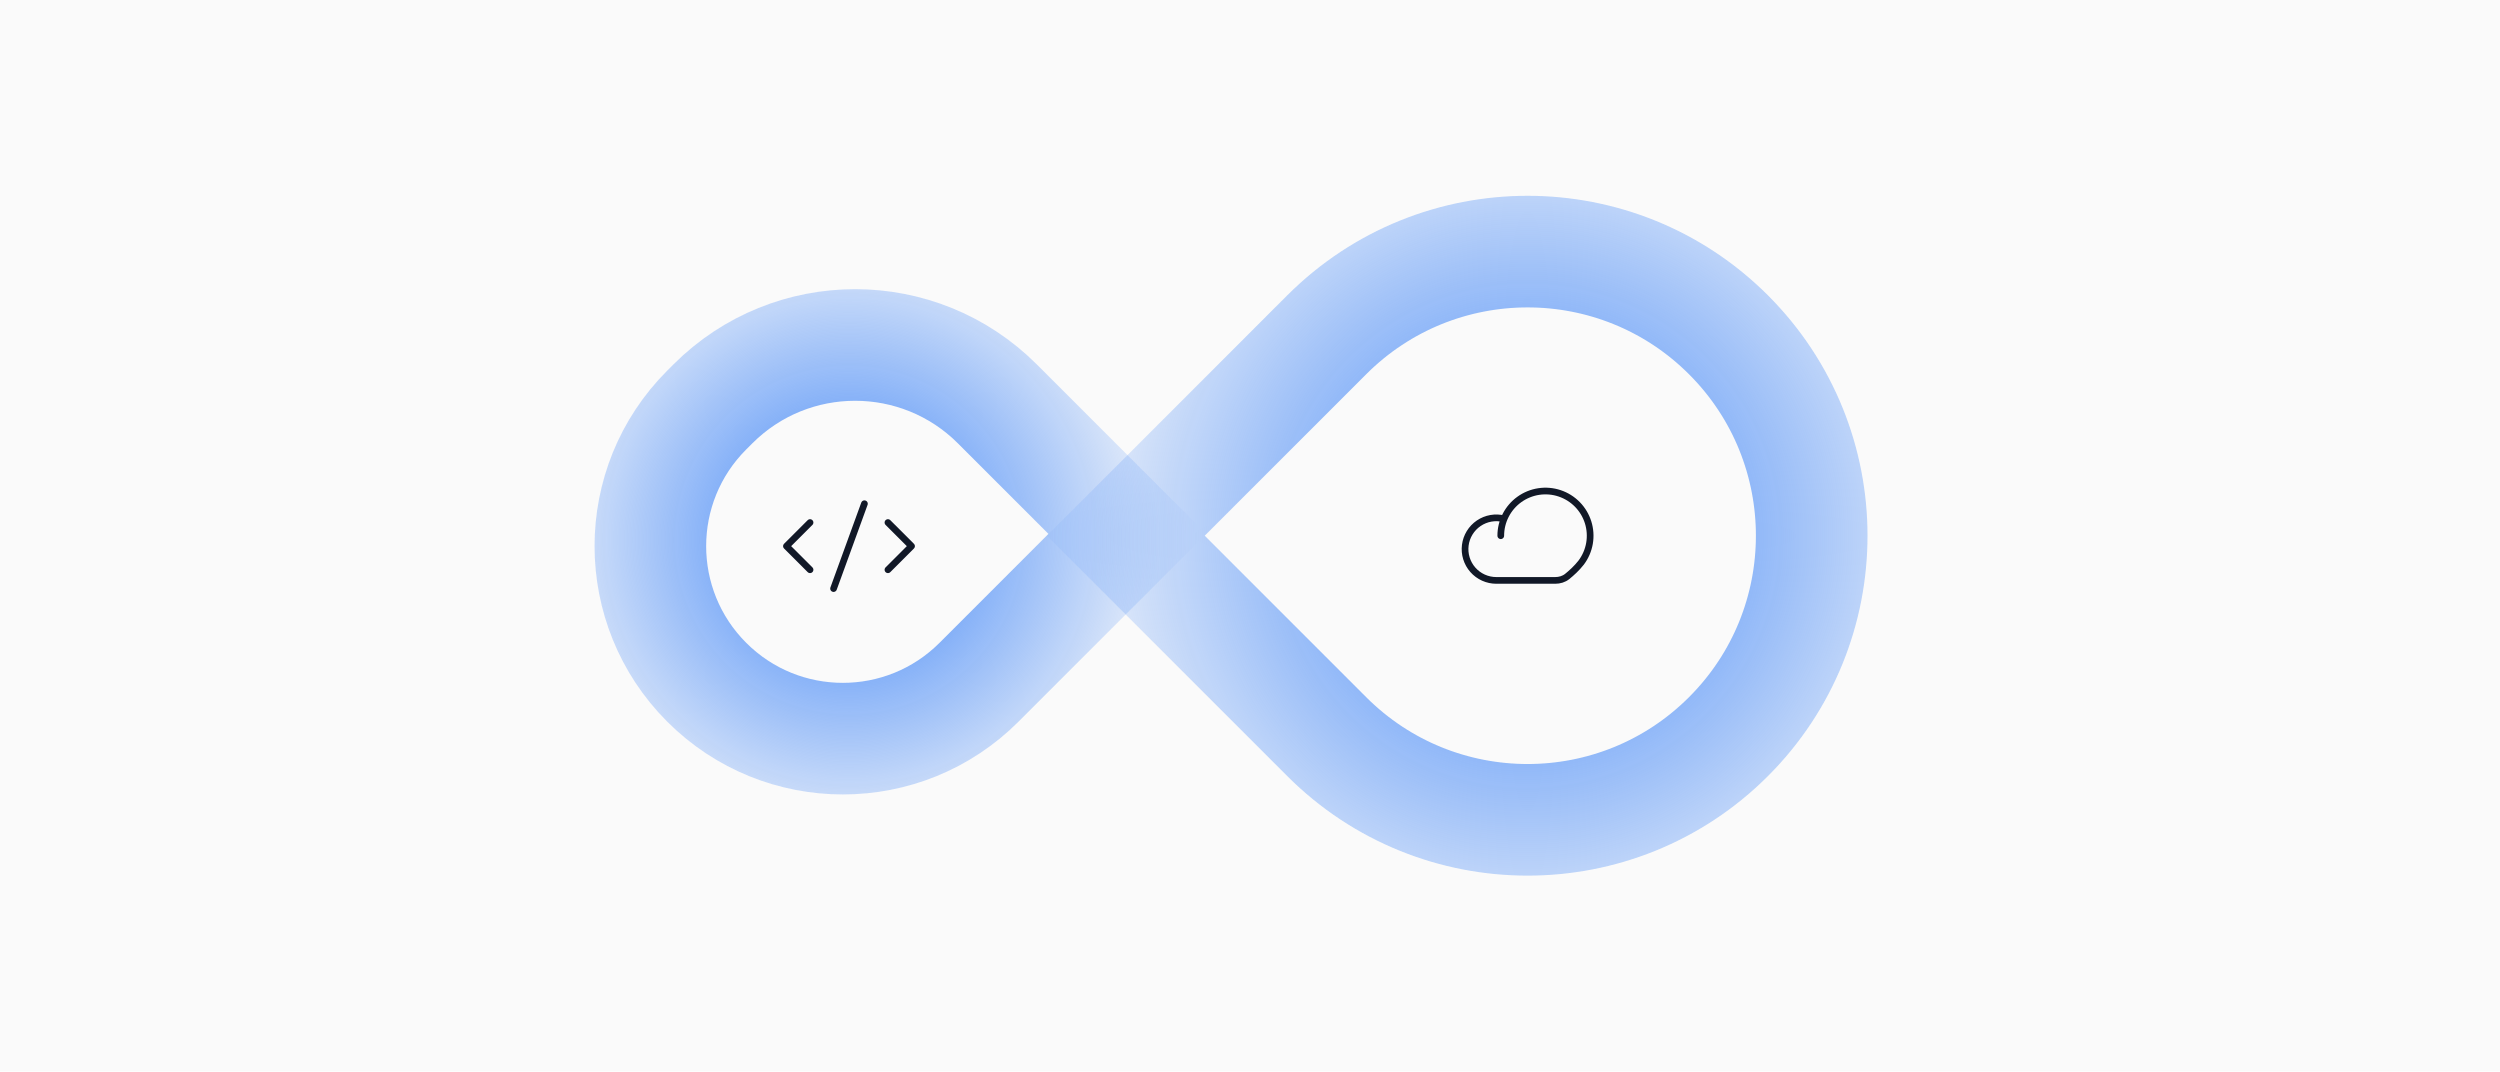
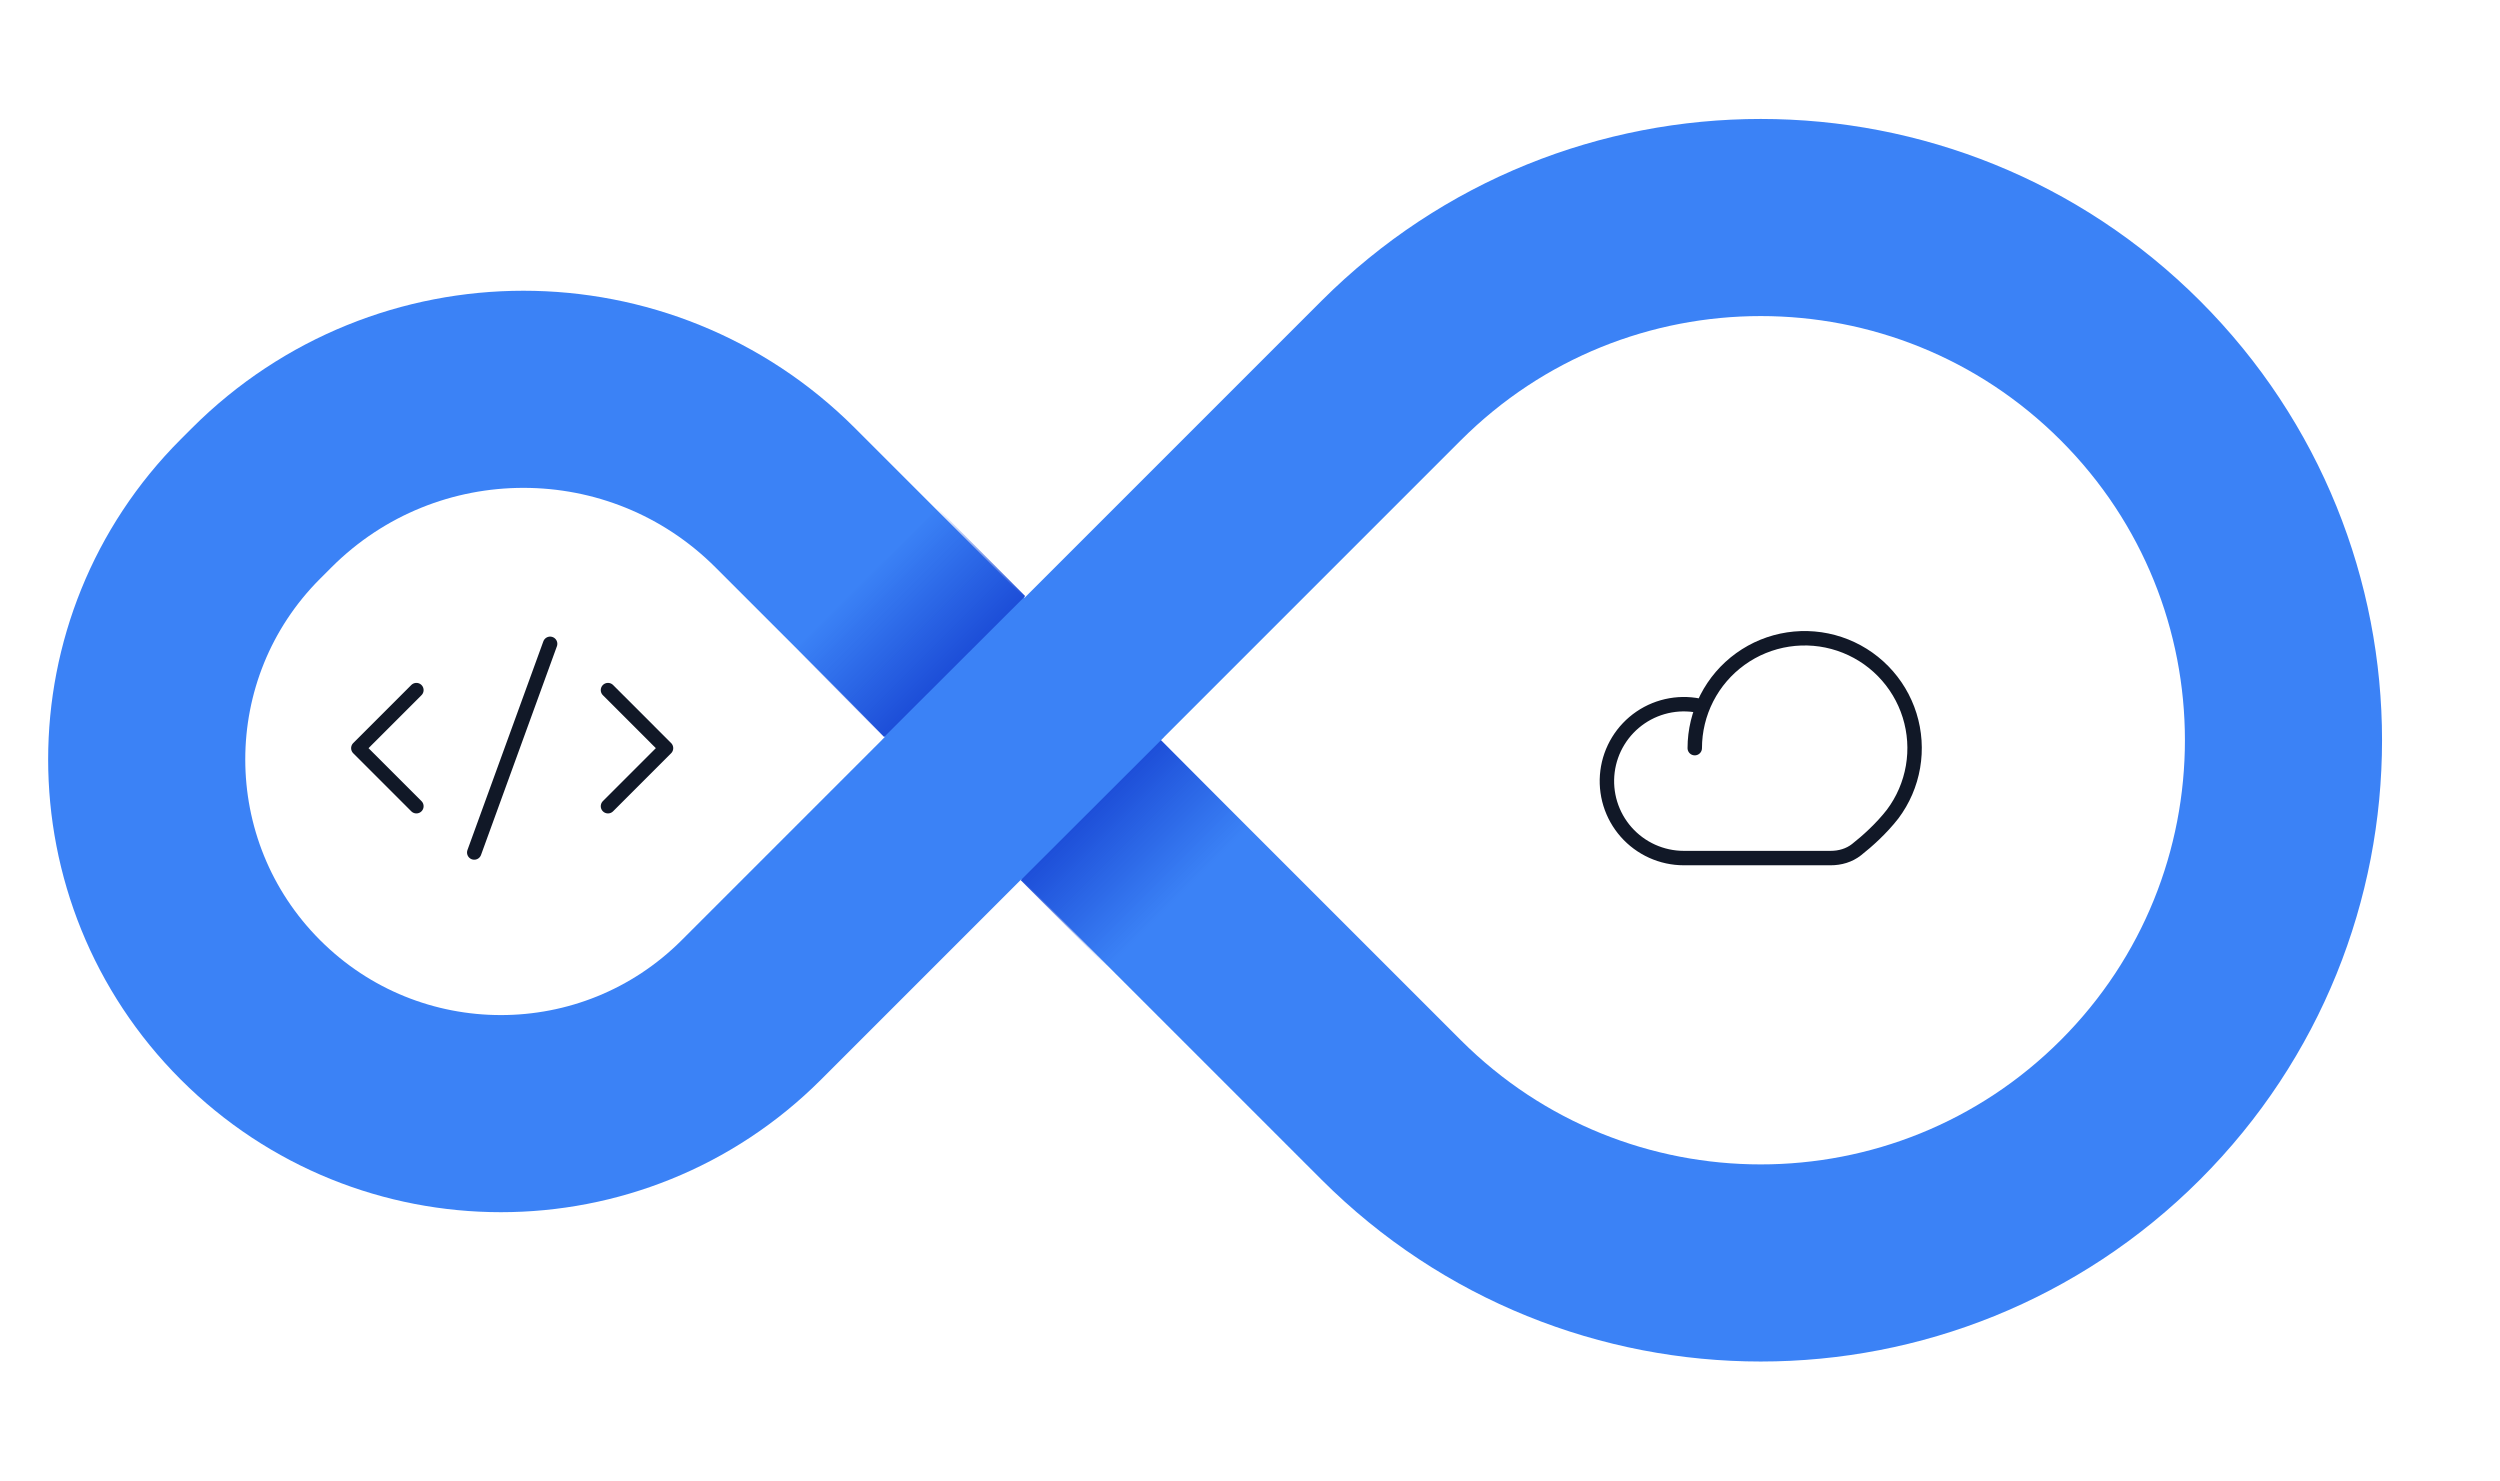
- <svg xmlns="http://www.w3.org/2000/svg" width="1120" height="480" viewBox="0 0 1120 480" fill="none">
-   <rect width="1120" height="480" fill="#FAFAFA" />
-   <path d="M319.365 180.945C354.561 145.749 411.626 145.749 446.822 180.945L505.061 239.183L438.587 305.657C404.907 339.338 350.3 339.338 316.62 305.657V305.657C282.94 271.977 282.94 217.37 316.62 183.69L319.365 180.945Z" stroke="url(#paint0_angular_909_112385)" stroke-width="50" />
-   <path d="M774.364 330C724.659 379.706 644.07 379.706 594.364 330L504.364 240L594.364 150C644.07 100.294 724.659 100.294 774.364 150V150C824.07 199.706 824.07 280.294 774.364 330V330Z" stroke="url(#paint1_angular_909_112385)" stroke-width="50" />
-   <path d="M362.899 255.251L352.323 244.675L362.899 234.099" stroke="#111827" stroke-width="3" stroke-linecap="round" stroke-linejoin="round" />
-   <path d="M387.261 225.667L373.437 263.683" stroke="#111827" stroke-width="3" stroke-linecap="round" stroke-linejoin="round" />
-   <path d="M397.797 234.099L408.373 244.675L397.797 255.251" stroke="#111827" stroke-width="3" stroke-linecap="round" stroke-linejoin="round" />
-   <path d="M673.825 232.429C671.899 231.936 669.891 231.86 667.933 232.203C665.975 232.546 664.113 233.302 662.47 234.421C660.827 235.539 659.44 236.994 658.402 238.689C657.364 240.384 656.698 242.28 656.449 244.252C656.201 246.224 656.374 248.227 656.958 250.127C657.542 252.027 658.524 253.781 659.837 255.272C661.151 256.764 662.767 257.959 664.578 258.778C666.389 259.597 668.354 260.022 670.341 260.024H696.735C698.671 260.024 700.579 259.477 702.091 258.268C703.995 256.745 706.425 254.535 708.385 252.016C710.288 249.478 711.561 246.524 712.099 243.397C712.637 240.271 712.424 237.061 711.478 234.033C710.532 231.005 708.88 228.245 706.658 225.98C704.436 223.716 701.708 222.012 698.698 221.008C695.689 220.005 692.484 219.731 689.347 220.209C686.211 220.688 683.233 221.904 680.66 223.759C678.086 225.614 675.99 228.054 674.544 230.878C673.098 233.702 672.344 236.829 672.344 240.001" stroke="#111827" stroke-width="3" stroke-linecap="round" stroke-linejoin="round" />
+ <svg xmlns="http://www.w3.org/2000/svg" width="520" height="308" viewBox="0 0 520 308" fill="none">
+   <path d="M54.439 103.523C84.505 73.457 133.252 73.457 163.319 103.523L213.068 153.273L156.284 210.058C127.512 238.829 80.865 238.829 52.094 210.058V210.058C23.323 181.287 23.323 134.639 52.094 105.868L54.439 103.523Z" stroke="#3B82F6" stroke-width="41" />
+   <path d="M183.891 153.291L213.238 123.99L194.94 105.61L165.597 134.906L183.891 153.291Z" fill="url(#paint0_linear_990_114173)" />
+   <path d="M443.119 230.852C400.658 273.312 331.816 273.312 289.355 230.852L212.473 153.97L289.355 77.088C331.816 34.627 400.658 34.627 443.119 77.088V77.088C485.579 119.549 485.579 188.391 443.119 230.852V230.852Z" stroke="#3B82F6" stroke-width="41" />
+   <path d="M230.497 201.353L259.661 172.235L241.477 153.97L212.318 183.082L230.497 201.353Z" fill="url(#paint1_linear_990_114173)" />
+   <path d="M86.609 167.693L74.533 155.617L86.609 143.541" stroke="#111827" stroke-width="3" stroke-linecap="round" stroke-linejoin="round" />
+   <path d="M114.426 133.913L98.641 177.321" stroke="#111827" stroke-width="3" stroke-linecap="round" stroke-linejoin="round" />
+   <path d="M126.458 143.541L138.533 155.617L126.458 167.693" stroke="#111827" stroke-width="3" stroke-linecap="round" stroke-linejoin="round" />
+   <path d="M354.202 146.97C352.003 146.408 349.71 146.32 347.474 146.712C345.239 147.104 343.112 147.967 341.236 149.244C339.36 150.521 337.776 152.182 336.591 154.118C335.406 156.054 334.646 158.219 334.362 160.471C334.078 162.722 334.276 165.009 334.942 167.178C335.609 169.348 336.73 171.35 338.23 173.053C339.73 174.757 341.576 176.121 343.644 177.057C345.711 177.992 347.955 178.477 350.224 178.479H380.783C382.719 178.479 384.625 177.932 386.148 176.736C388.365 174.994 391.312 172.36 393.664 169.335C395.837 166.437 397.291 163.064 397.905 159.494C398.519 155.924 398.276 152.259 397.196 148.801C396.116 145.344 394.229 142.192 391.692 139.607C389.155 137.021 386.04 135.075 382.603 133.929C379.167 132.784 375.507 132.471 371.926 133.017C368.345 133.563 364.945 134.953 362.006 137.071C359.067 139.189 356.674 141.975 355.023 145.199C353.372 148.423 352.511 151.994 352.51 155.616" stroke="#111827" stroke-width="3" stroke-linecap="round" stroke-linejoin="round" />
  <defs>
-     <radialGradient id="paint0_angular_909_112385" cx="0" cy="0" r="1" gradientUnits="userSpaceOnUse" gradientTransform="translate(380.349 241.929) rotate(-1.26098) scale(156.466 156.314)">
-       <stop stop-color="#3B82F6" />
-       <stop offset="1" stop-color="#3B82F6" stop-opacity="0" />
-     </radialGradient>
-     <radialGradient id="paint1_angular_909_112385" cx="0" cy="0" r="1" gradientUnits="userSpaceOnUse" gradientTransform="translate(684.364 240) rotate(180) scale(225.775)">
-       <stop stop-color="#3B82F6" />
-       <stop offset="1" stop-color="#3B82F6" stop-opacity="0" />
-     </radialGradient>
+     <linearGradient id="paint0_linear_990_114173" x1="178.851" y1="121.078" x2="197.501" y2="139.728" gradientUnits="userSpaceOnUse">
+       <stop stop-color="#1D4ED8" stop-opacity="0" />
+       <stop offset="1" stop-color="#1D4ED8" />
+     </linearGradient>
+     <linearGradient id="paint1_linear_990_114173" x1="225.489" y1="169.341" x2="244.022" y2="187.874" gradientUnits="userSpaceOnUse">
+       <stop stop-color="#1D4ED8" />
+       <stop offset="1" stop-color="#1D4ED8" stop-opacity="0" />
+     </linearGradient>
  </defs>
</svg>
